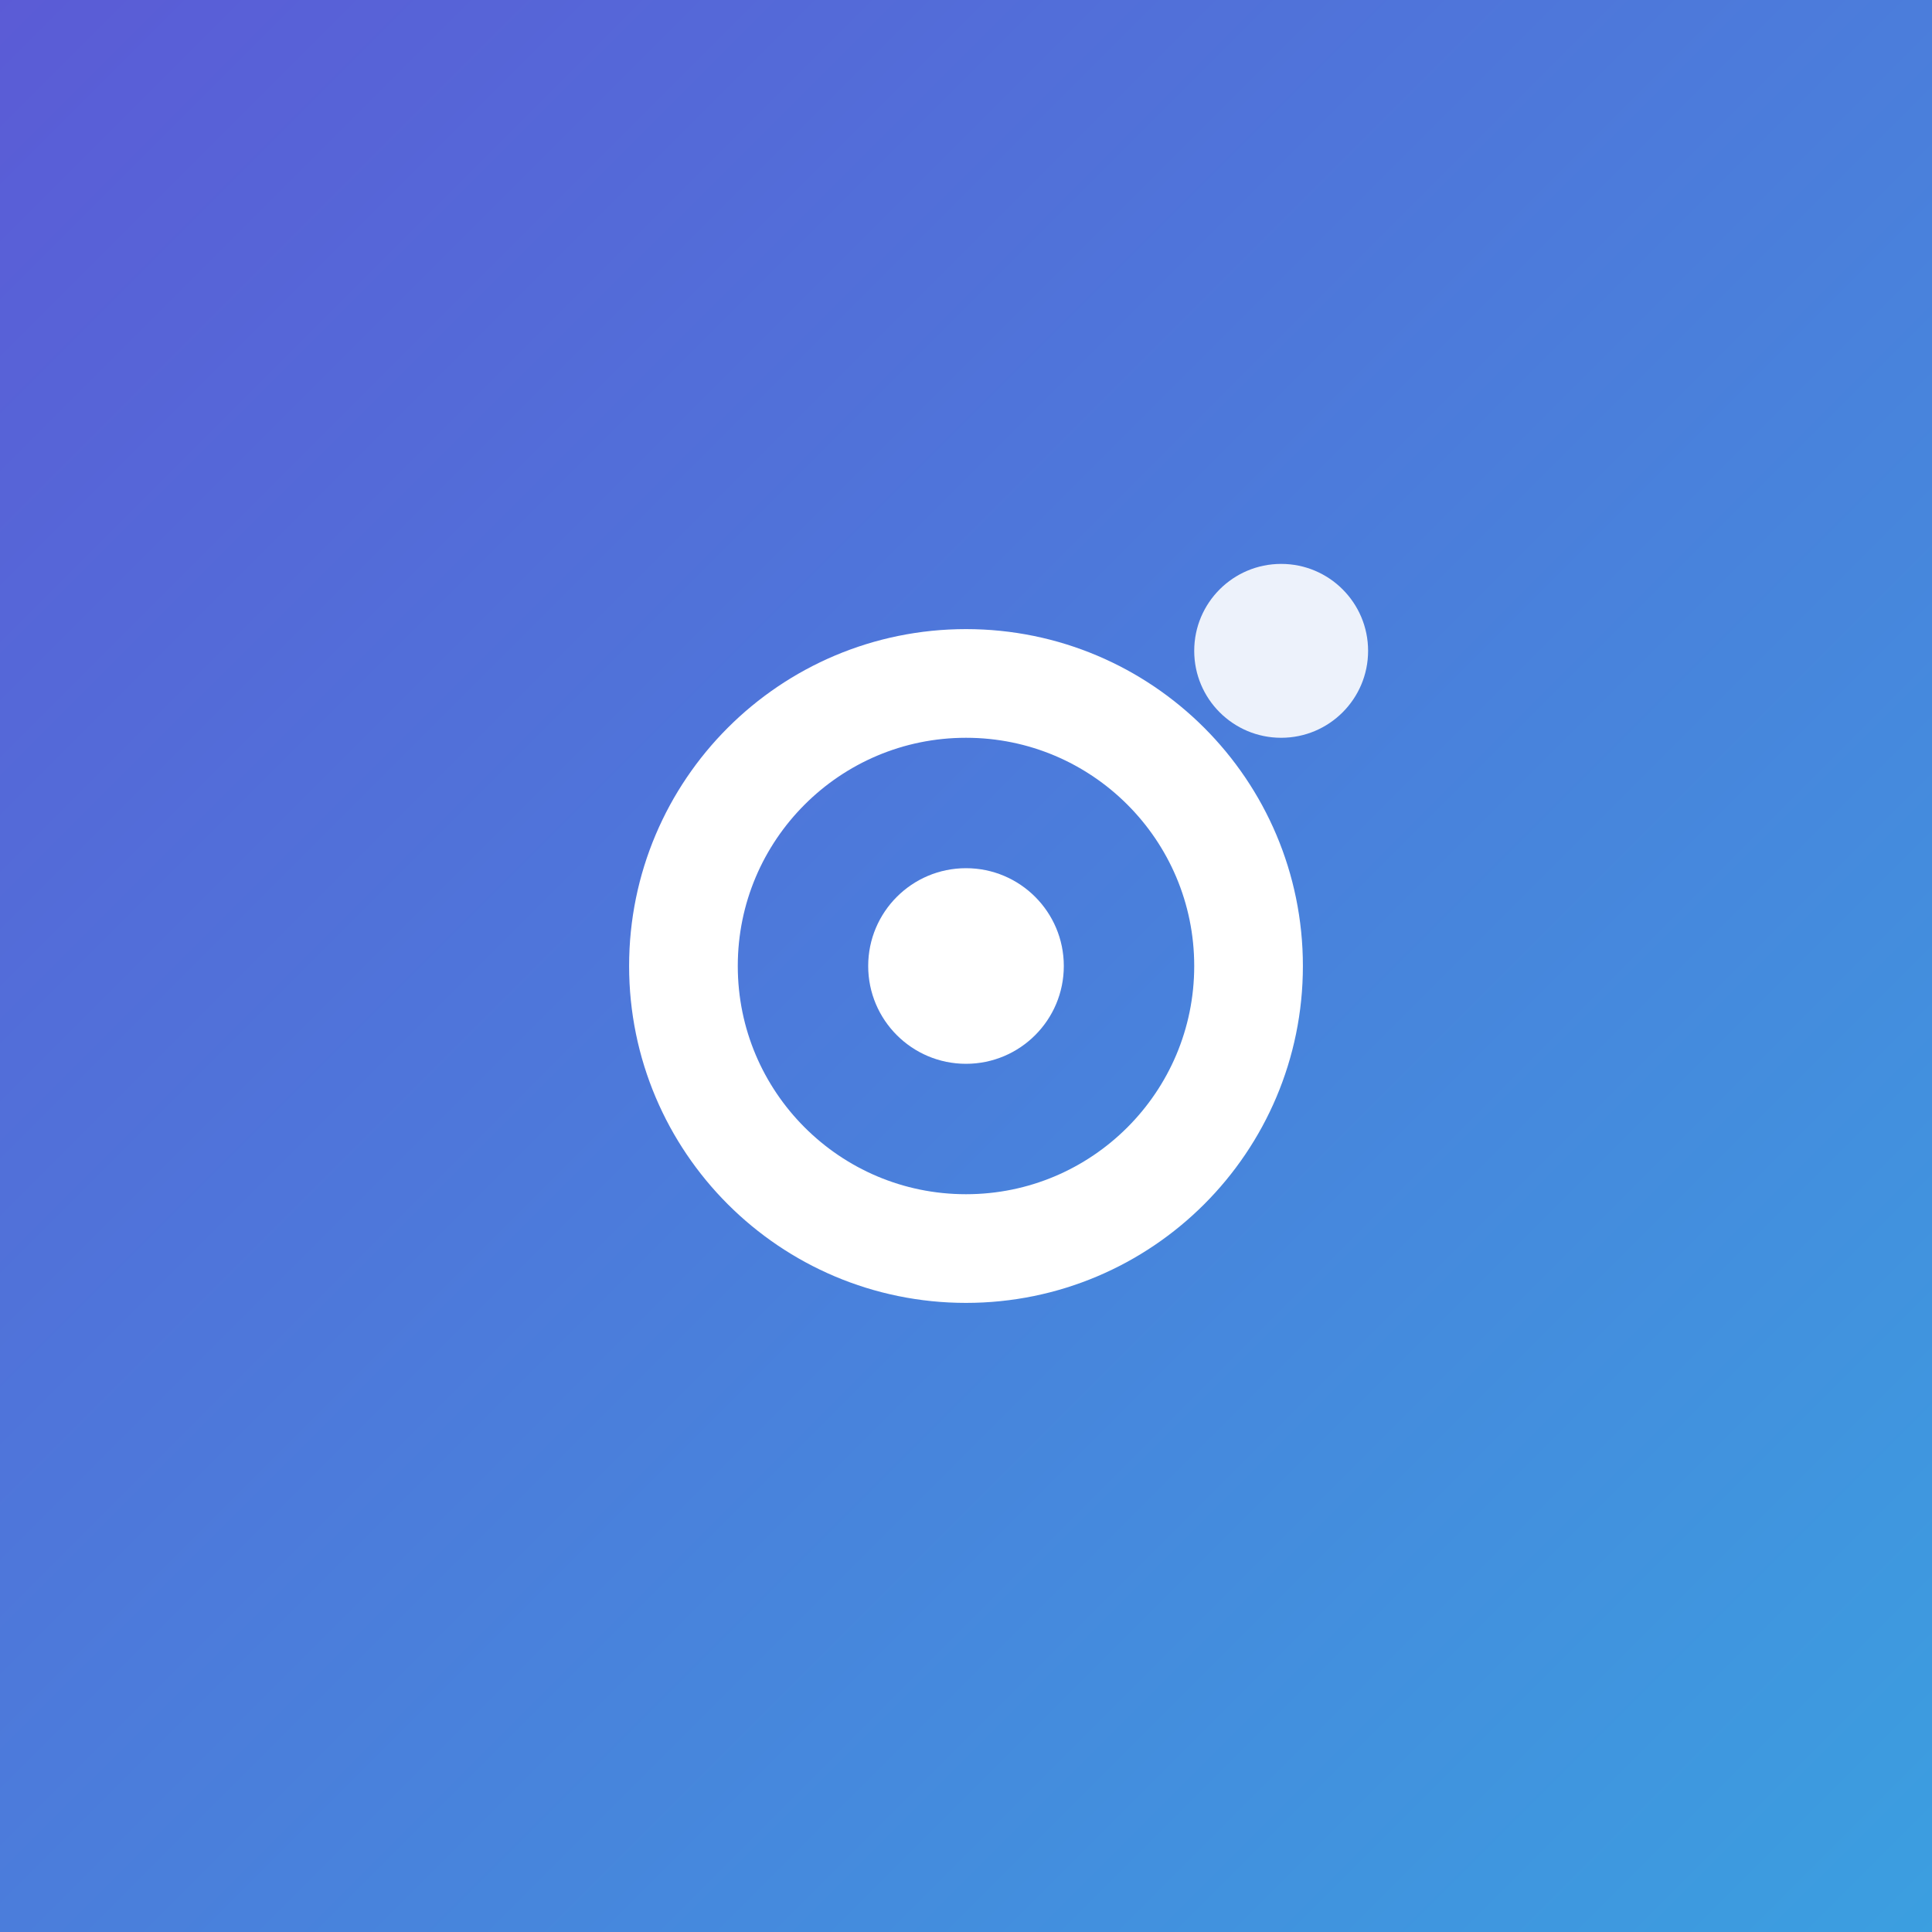
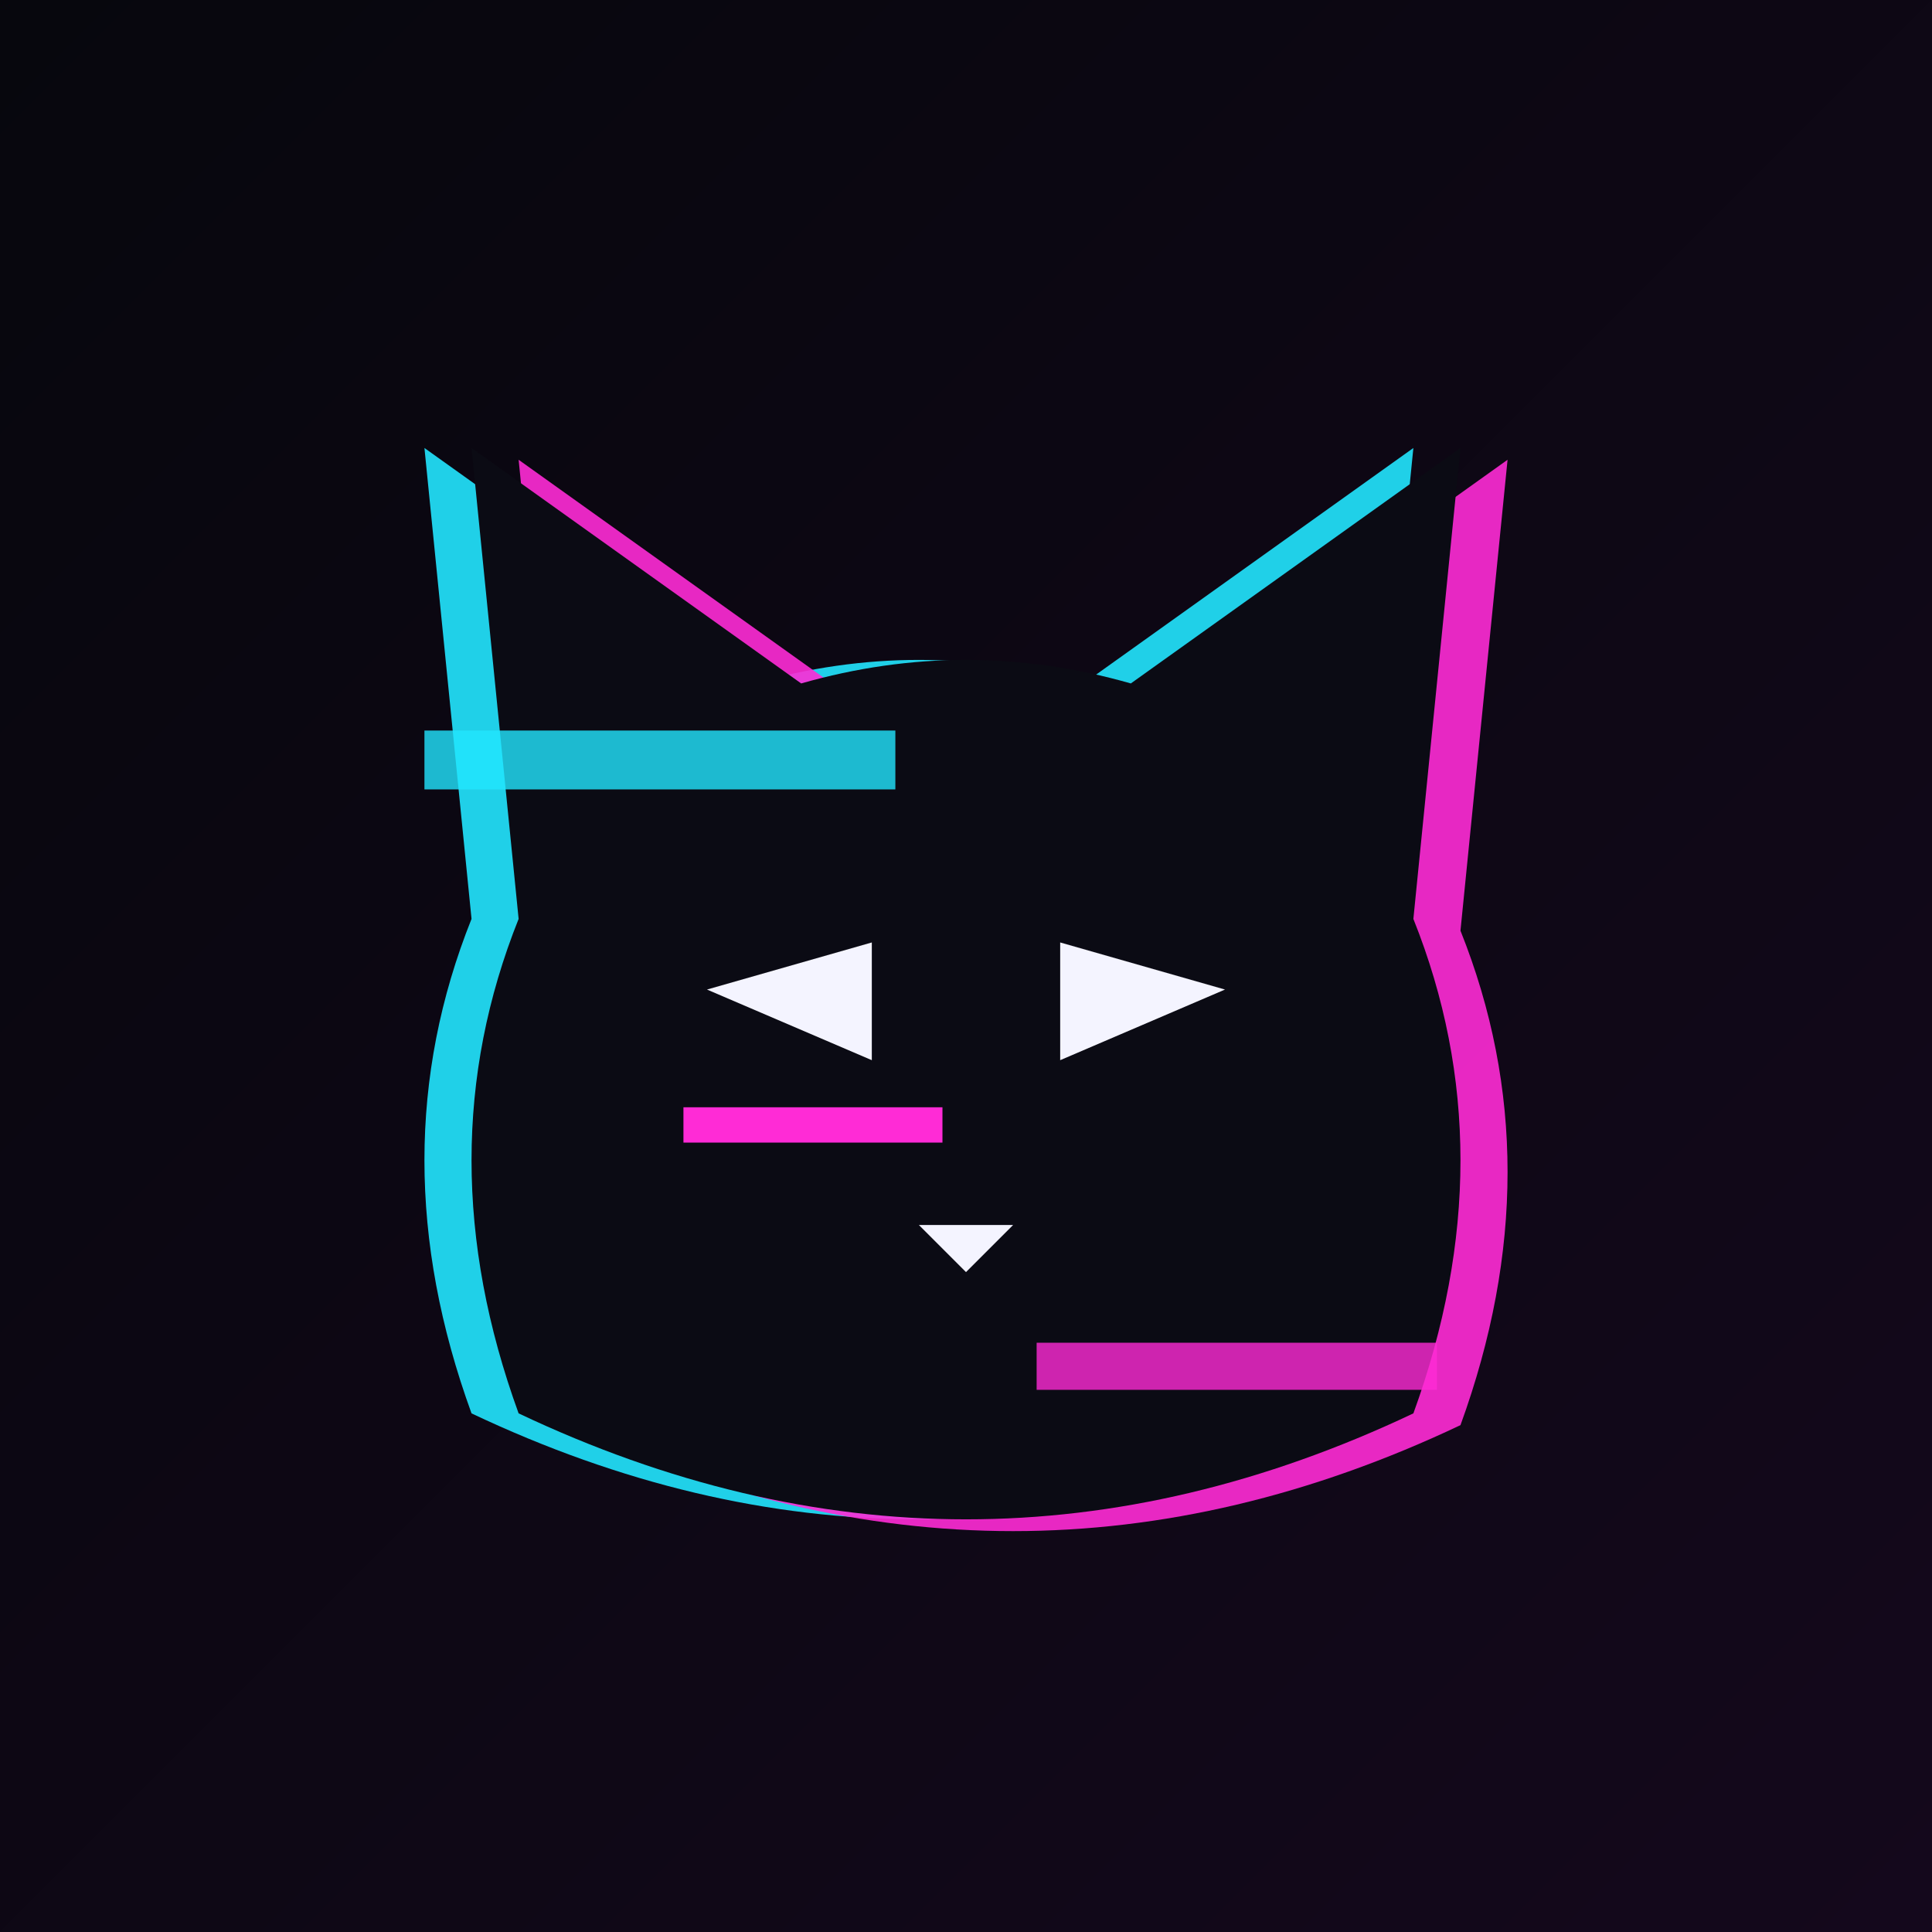
- <svg xmlns="http://www.w3.org/2000/svg" viewBox="0 0 64 64">
+ <svg xmlns="http://www.w3.org/2000/svg" viewBox="0 0 128 128">
  <defs>
    <linearGradient id="g" x1="0" y1="0" x2="1" y2="1">
-       <stop offset="0" stop-color="#5b5bd6" />
-       <stop offset="1" stop-color="#3b9fe0" />
+       <stop offset="0" stop-color="#07070d" />
+       <stop offset="1" stop-color="#14081c" />
    </linearGradient>
  </defs>
-   <rect width="64" height="64" fill="url(#g)" />
-   <g transform="translate(32 32) scale(.72) translate(-32 -32)">
-     <circle cx="32" cy="32" r="13" fill="none" stroke="#fff" stroke-width="5" />
-     <circle cx="32" cy="32" r="4.5" fill="#fff" />
-     <circle cx="46.5" cy="17.5" r="4" fill="#fff" opacity=".9" />
+   <rect width="128" height="128" fill="url(#g)" />
+   <g transform="translate(64 64) scale(.78) translate(-64 -64)">
+     <path d="M26 102 Q18 80 26 60 L22 20 L50 40 Q64 36 78 40 L106 20 L102 60 Q110 80 102 102 Q64 120 26 102 Z" fill="#22e6ff" transform="translate(-4 0)" opacity=".9" />
+     <path d="M26 102 Q18 80 26 60 L22 20 L50 40 Q64 36 78 40 L106 20 L102 60 Q110 80 102 102 Q64 120 26 102 Z" fill="#ff2bd6" transform="translate(4 1)" opacity=".9" />
+     <path d="M26 102 Q18 80 26 60 L22 20 L50 40 Q64 36 78 40 L106 20 L102 60 Q110 80 102 102 Q64 120 26 102 Z" fill="#0b0b14" />
+     <rect x="18" y="44" width="40" height="5" fill="#22e6ff" opacity=".8" />
+     <rect x="70" y="96" width="34" height="4" fill="#ff2bd6" opacity=".8" />
+     <path d="M42 66 L56 62 L56 72 Z M86 66 L72 62 L72 72 Z" fill="#f4f4ff" />
+     <rect x="40" y="76" width="22" height="3" fill="#ff2bd6" />
+     <path d="M60 86 h8 l-4 4z" fill="#f4f4ff" />
  </g>
</svg>
